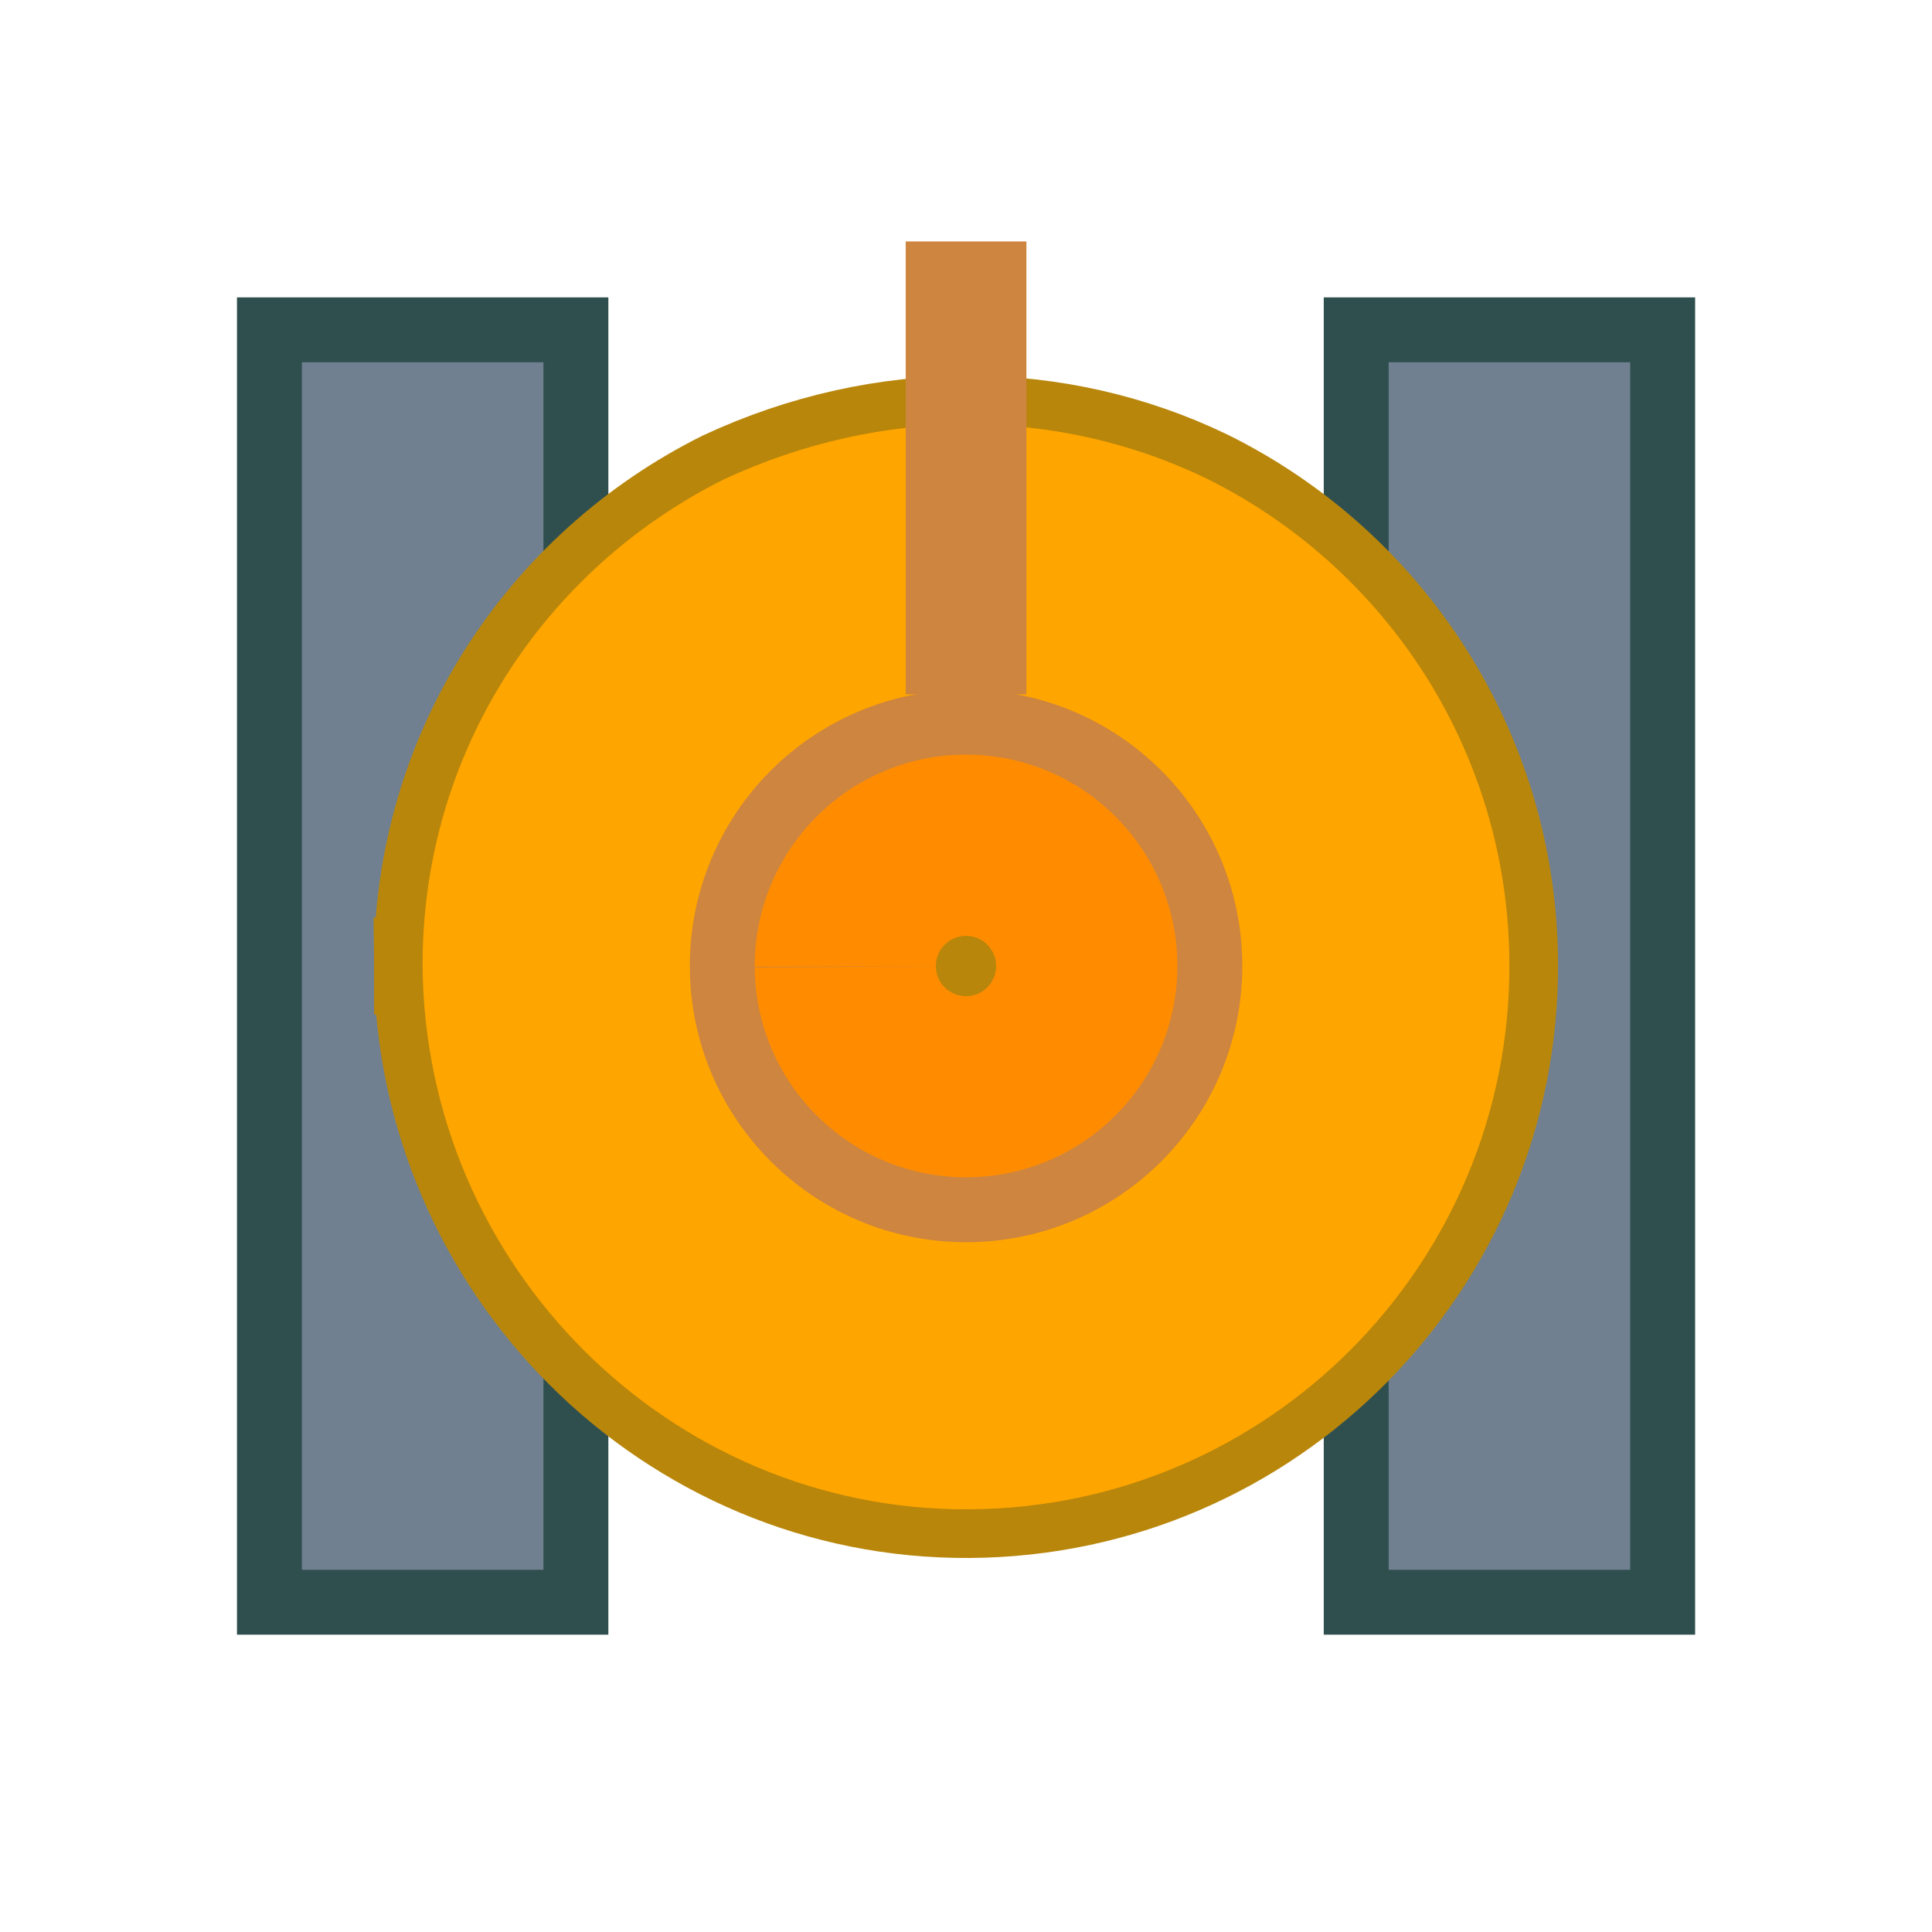
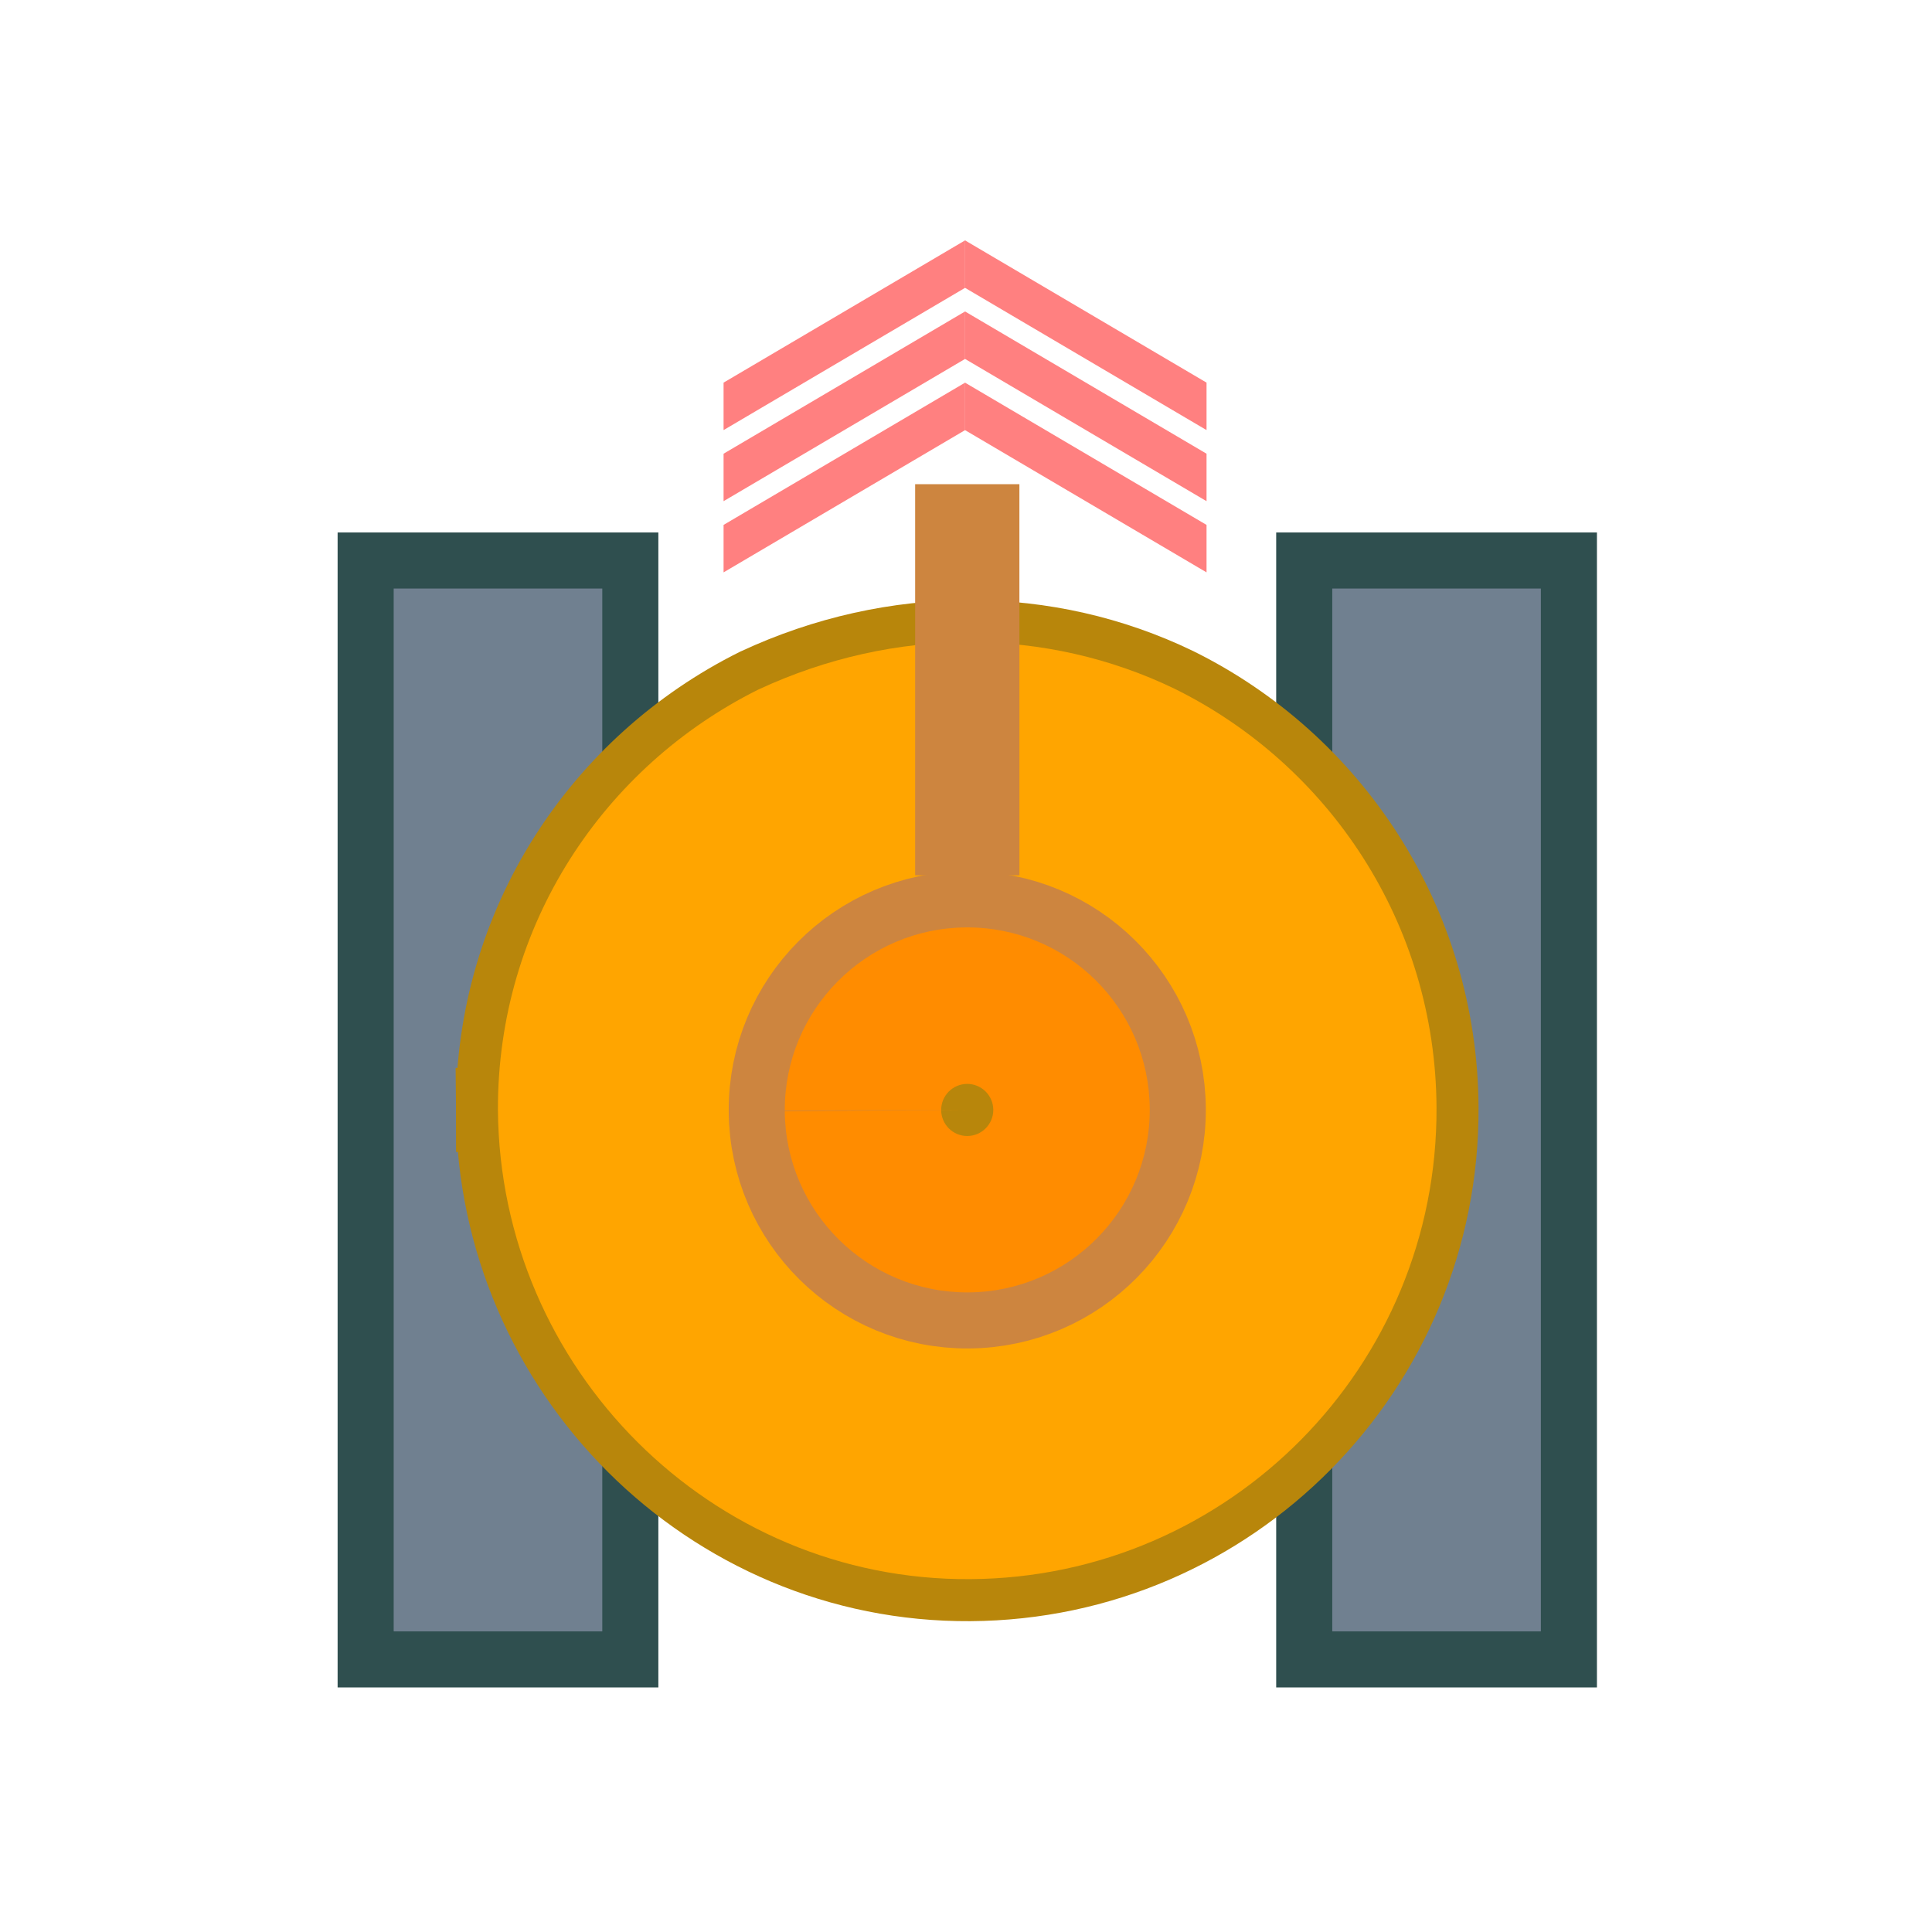
<svg xmlns="http://www.w3.org/2000/svg" width="64" height="64" viewBox="0 0 16.933 16.933" version="1.1" id="svg8">
  <defs id="defs2" />
  <g id="layer1" transform="translate(0,-280.0667)">
-     <rect y="283.242" x="12.171" height="10.583" width="2.117" id="rect941" style="opacity:1;fill:#708090;fill-opacity:1;stroke:#2f4f4f;stroke-width:1.138;stroke-linecap:round;stroke-linejoin:miter;stroke-miterlimit:11.8;stroke-dasharray:none;stroke-dashoffset:0;stroke-opacity:1;paint-order:markers stroke fill" />
-     <rect style="opacity:1;fill:#708090;fill-opacity:1;stroke:#2f4f4f;stroke-width:1.138;stroke-linecap:round;stroke-linejoin:miter;stroke-miterlimit:11.8;stroke-dasharray:none;stroke-dashoffset:0;stroke-opacity:1;paint-order:markers stroke fill" id="rect939" width="2.117" height="10.583" x="2.646" y="283.242" />
-     <path style="opacity:1;fill:#ffa500;fill-opacity:1;stroke:#b8860b;stroke-width:0.853;stroke-linecap:round;stroke-linejoin:miter;stroke-miterlimit:11.8;stroke-dasharray:none;stroke-dashoffset:0;stroke-opacity:1;paint-order:markers stroke fill" d="m 3.704,288.533 c -0.006,-1.873 1.07,-3.482 2.641,-4.265 1.391,-0.648 2.929,-0.634 4.224,-0.01 1.568,0.773 2.651,2.383 2.66,4.25 0.014,2.628 -2.104,4.771 -4.733,4.787 -2.628,0.017 -4.773,-2.134 -4.792,-4.762 l 4.763,-1.8e-4 z" id="path131" />
-     <path style="opacity:1;fill:#ff8c00;fill-opacity:1;stroke:#cd853f;stroke-width:1.138;stroke-linecap:round;stroke-linejoin:round;stroke-miterlimit:11.8;stroke-dasharray:none;stroke-dashoffset:0;stroke-opacity:1;paint-order:markers stroke fill" id="path951" d="m 6.615,288.539 a 1.852,1.852 0 0 1 1.844,-1.858 1.852,1.852 0 0 1 1.86,1.842 1.852,1.852 0 0 1 -1.84,1.862 1.852,1.852 0 0 1 -1.864,-1.839 l 1.852,-0.013 z" />
-     <rect style="opacity:1;fill:#cd853f;fill-opacity:1;stroke:none;stroke-width:1.178;stroke-linecap:round;stroke-linejoin:round;stroke-miterlimit:11.8;stroke-dasharray:none;stroke-dashoffset:0;stroke-opacity:1;paint-order:markers stroke fill" id="rect953" width="1.058" height="3.969" x="7.938" y="282.183" />
-     <path style="opacity:1;fill:#b8860b;fill-opacity:1;stroke:none;stroke-width:1.138;stroke-linecap:round;stroke-linejoin:round;stroke-miterlimit:11.8;stroke-dasharray:none;stroke-dashoffset:0;stroke-opacity:1;paint-order:markers stroke fill" id="path961" d="m 8.202,288.534 a 0.265,0.265 0 0 1 0.263,-0.265 0.265,0.265 0 0 1 0.266,0.263 0.265,0.265 0 0 1 -0.263,0.266 0.265,0.265 0 0 1 -0.266,-0.263 l 0.265,-0.002 z" />
+     <g id="g5005" transform="matrix(0.8636364,0,0,0.8636364,1.16526,40.60687)">
+       <rect style="opacity:1;fill:#708090;fill-opacity:1;stroke:#2f4f4f;stroke-width:1.138;stroke-linecap:round;stroke-linejoin:miter;stroke-miterlimit:11.8;stroke-dasharray:none;stroke-dashoffset:0;stroke-opacity:1;paint-order:markers stroke fill" id="rect941" width="2.117" height="10.583" x="12.171" y="283.242" />
+       <rect y="283.242" x="2.646" height="10.583" width="2.117" id="rect939" style="opacity:1;fill:#708090;fill-opacity:1;stroke:#2f4f4f;stroke-width:1.138;stroke-linecap:round;stroke-linejoin:miter;stroke-miterlimit:11.8;stroke-dasharray:none;stroke-dashoffset:0;stroke-opacity:1;paint-order:markers stroke fill" />
+       <path id="path131" d="m 3.704,288.533 c -0.006,-1.873 1.07,-3.482 2.641,-4.265 1.391,-0.648 2.929,-0.634 4.224,-0.01 1.568,0.773 2.651,2.383 2.66,4.25 0.014,2.628 -2.104,4.771 -4.733,4.787 -2.628,0.017 -4.773,-2.134 -4.792,-4.762 l 4.763,-1.8e-4 z" style="opacity:1;fill:#ffa500;fill-opacity:1;stroke:#b8860b;stroke-width:0.853;stroke-linecap:round;stroke-linejoin:miter;stroke-miterlimit:11.8;stroke-dasharray:none;stroke-dashoffset:0;stroke-opacity:1;paint-order:markers stroke fill" />
+       <path d="m 6.615,288.539 a 1.852,1.852 0 0 1 1.844,-1.858 1.852,1.852 0 0 1 1.86,1.842 1.852,1.852 0 0 1 -1.84,1.862 1.852,1.852 0 0 1 -1.864,-1.839 l 1.852,-0.013 z" id="path951" style="opacity:1;fill:#ff8c00;fill-opacity:1;stroke:#cd853f;stroke-width:1.138;stroke-linecap:round;stroke-linejoin:round;stroke-miterlimit:11.8;stroke-dasharray:none;stroke-dashoffset:0;stroke-opacity:1;paint-order:markers stroke fill" />
+       <rect y="282.183" x="7.938" height="3.969" width="1.058" id="rect953" style="opacity:1;fill:#cd853f;fill-opacity:1;stroke:none;stroke-width:1.178;stroke-linecap:round;stroke-linejoin:round;stroke-miterlimit:11.8;stroke-dasharray:none;stroke-dashoffset:0;stroke-opacity:1;paint-order:markers stroke fill" />
+       <path d="m 8.202,288.534 a 0.265,0.265 0 0 1 0.263,-0.265 0.265,0.265 0 0 1 0.266,0.263 0.265,0.265 0 0 1 -0.263,0.266 0.265,0.265 0 0 1 -0.266,-0.263 l 0.265,-0.002 z" id="path961" style="opacity:1;fill:#b8860b;fill-opacity:1;stroke:none;stroke-width:1.138;stroke-linecap:round;stroke-linejoin:round;stroke-miterlimit:11.8;stroke-dasharray:none;stroke-dashoffset:0;stroke-opacity:1;paint-order:markers stroke fill" />
+     </g>
+     <g transform="translate(-0.00826779,-0.03072173)" id="g5227">
+       <path id="rect5208" d="m 6.35,283.451 2.117,-1.247 v 0.416 L 6.35,283.867 Z" style="opacity:1;vector-effect:none;fill:#ff8080;fill-opacity:1;fill-rule:evenodd;stroke-width:0.166;stroke-linecap:butt;stroke-linejoin:miter;stroke-miterlimit:4;stroke-dasharray:none;stroke-dashoffset:0;stroke-opacity:1" />
+       <path style="opacity:1;vector-effect:none;fill:#ff8080;fill-opacity:1;fill-rule:evenodd;stroke-width:0.166;stroke-linecap:butt;stroke-linejoin:miter;stroke-miterlimit:4;stroke-dasharray:none;stroke-dashoffset:0;stroke-opacity:1" d="m 6.35,284.074 2.117,-1.247 v 0.416 L 6.35,284.49 Z" id="path5211" />
+       <path id="path5213" d="m 6.35,284.698 2.117,-1.247 v 0.416 L 6.35,285.114 Z" style="opacity:1;vector-effect:none;fill:#ff8080;fill-opacity:1;fill-rule:evenodd;stroke-width:0.166;stroke-linecap:butt;stroke-linejoin:miter;stroke-miterlimit:4;stroke-dasharray:none;stroke-dashoffset:0;stroke-opacity:1" />
+       <path style="opacity:1;vector-effect:none;fill:#ff8080;fill-opacity:1;fill-rule:evenodd;stroke-width:0.166;stroke-linecap:butt;stroke-linejoin:miter;stroke-miterlimit:4;stroke-dasharray:none;stroke-dashoffset:0;stroke-opacity:1" d="m 10.583,283.451 -2.117,-1.247 v 0.416 l 2.117,1.247 z" id="path5215" />
+       <path id="path5217" d="m 10.583,284.074 -2.117,-1.247 v 0.416 l 2.117,1.247 z" style="opacity:1;vector-effect:none;fill:#ff8080;fill-opacity:1;fill-rule:evenodd;stroke-width:0.166;stroke-linecap:butt;stroke-linejoin:miter;stroke-miterlimit:4;stroke-dasharray:none;stroke-dashoffset:0;stroke-opacity:1" />
+       <path style="opacity:1;vector-effect:none;fill:#ff8080;fill-opacity:1;fill-rule:evenodd;stroke-width:0.166;stroke-linecap:butt;stroke-linejoin:miter;stroke-miterlimit:4;stroke-dasharray:none;stroke-dashoffset:0;stroke-opacity:1" d="m 10.583,284.698 -2.117,-1.247 v 0.416 l 2.117,1.247 z" id="path5219" />
+     </g>
  </g>
  <g id="layer2" style="opacity:1" />
</svg>
